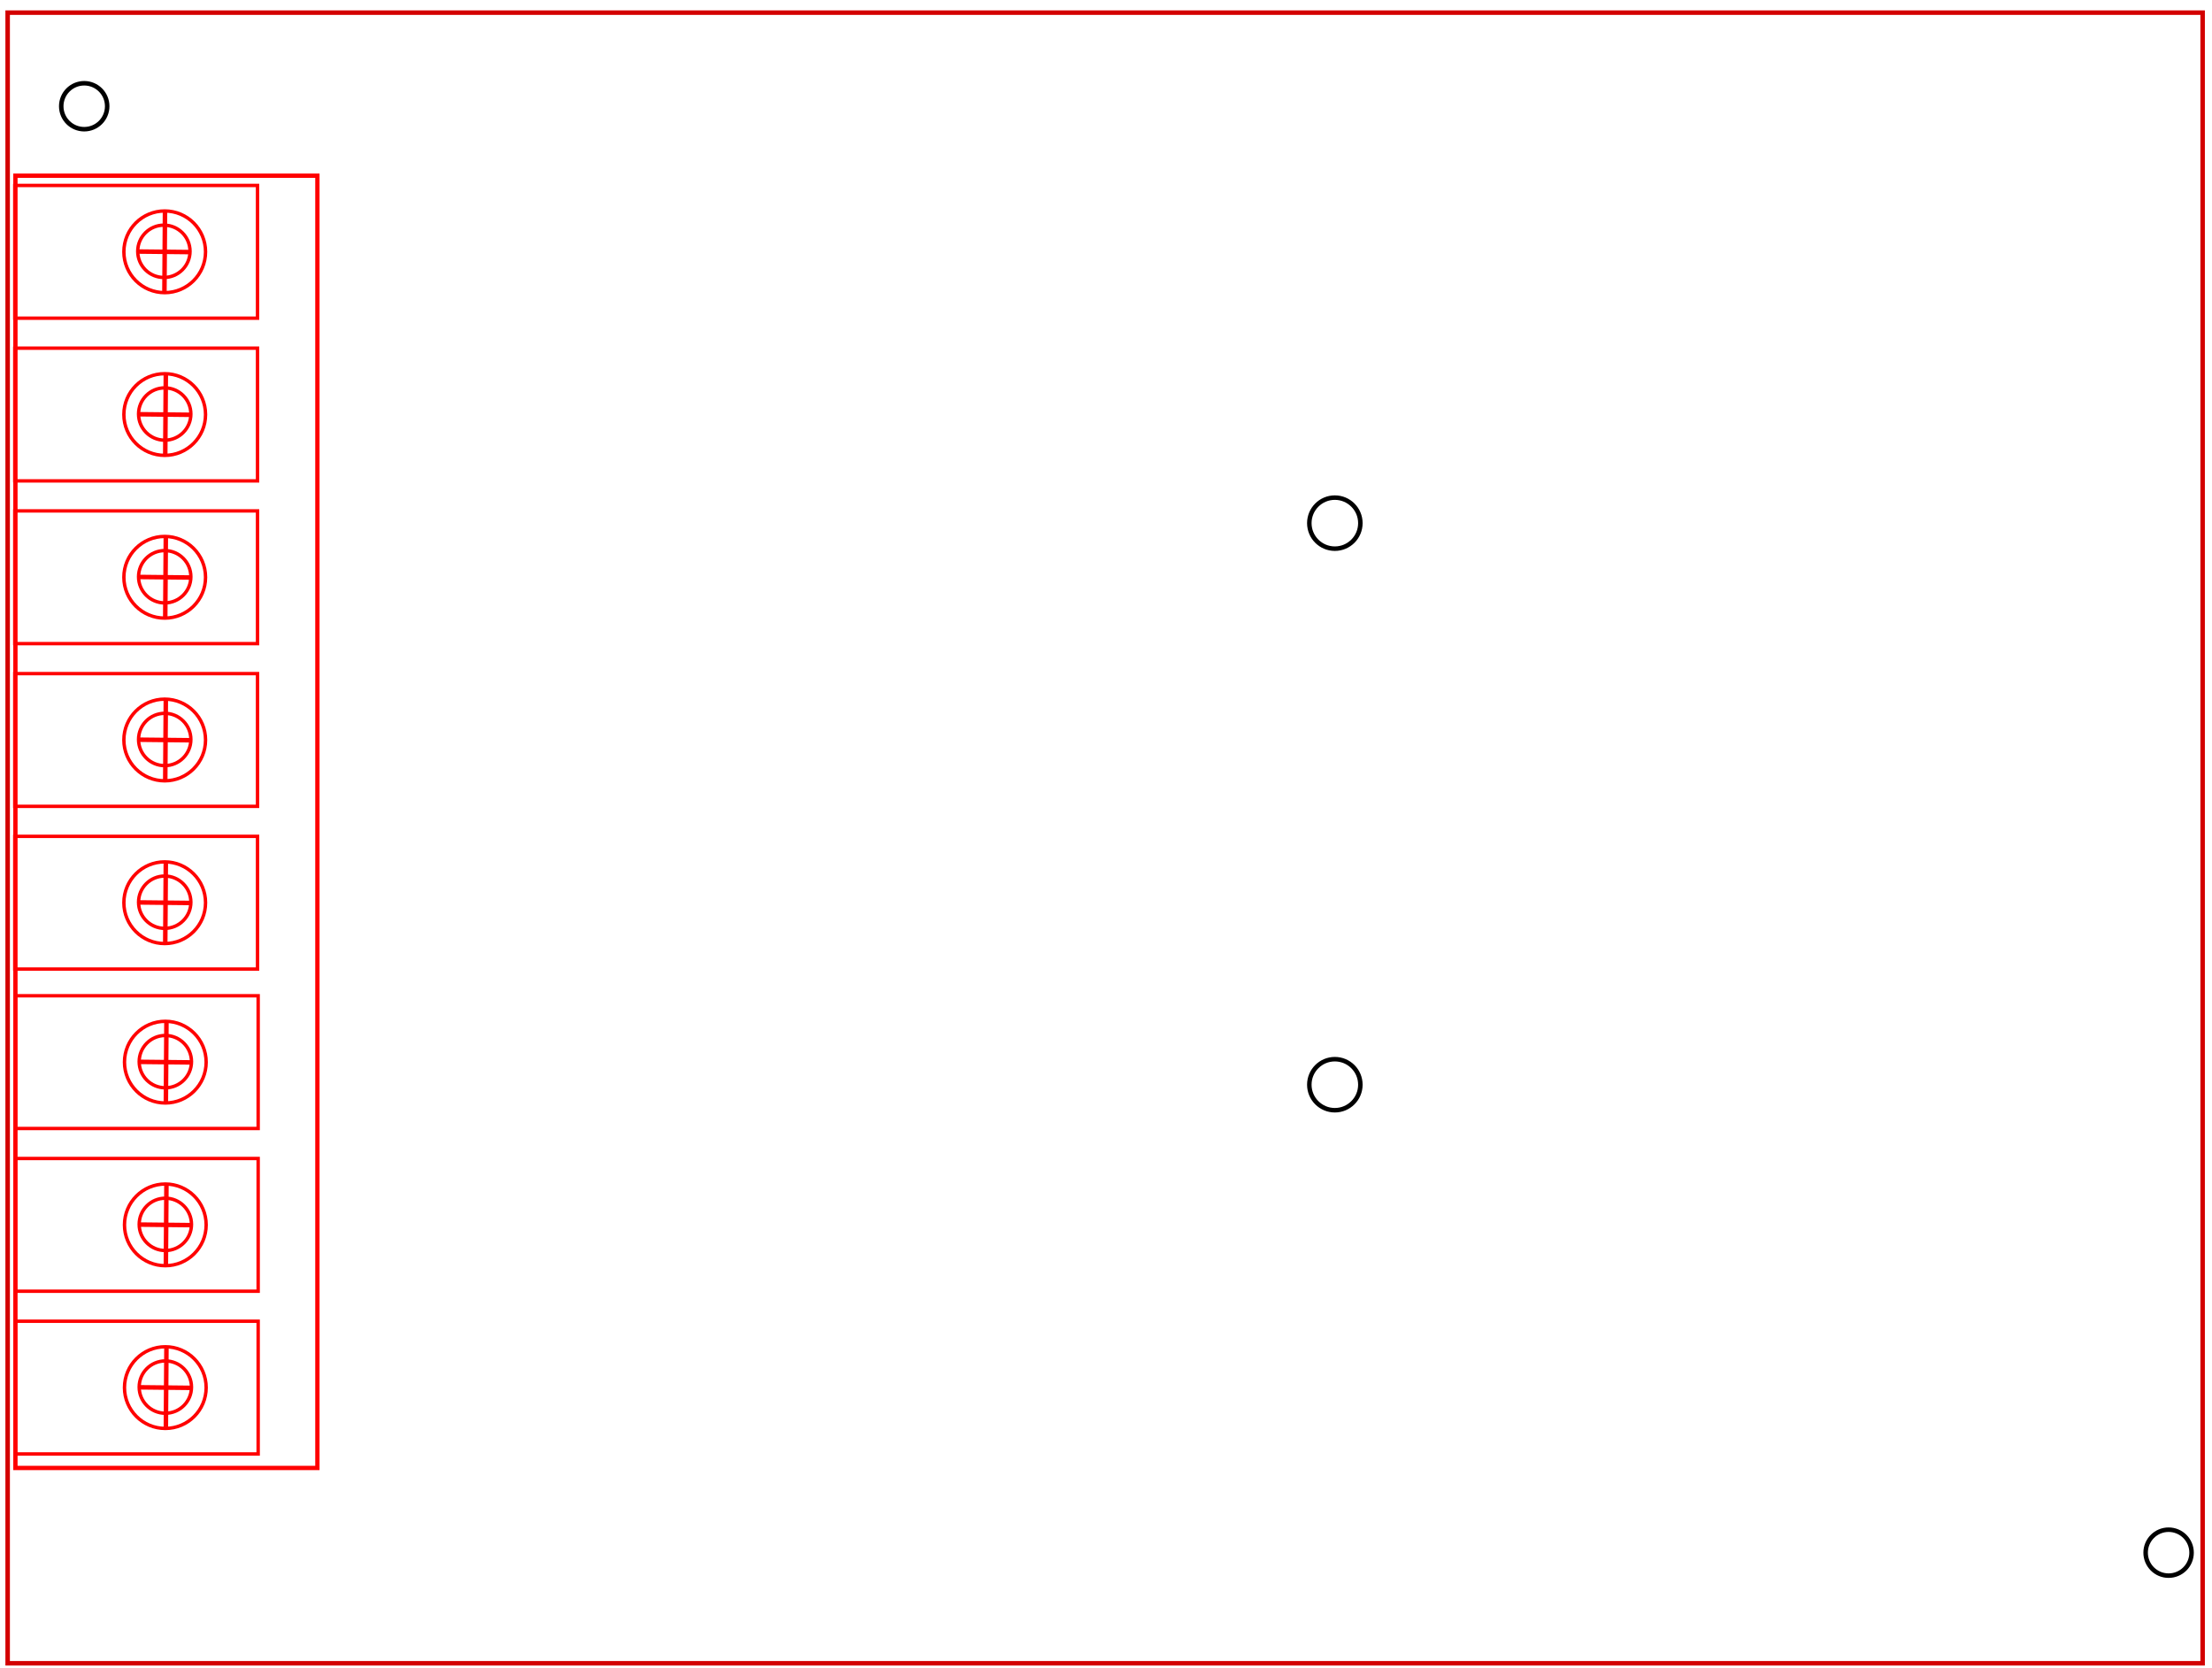
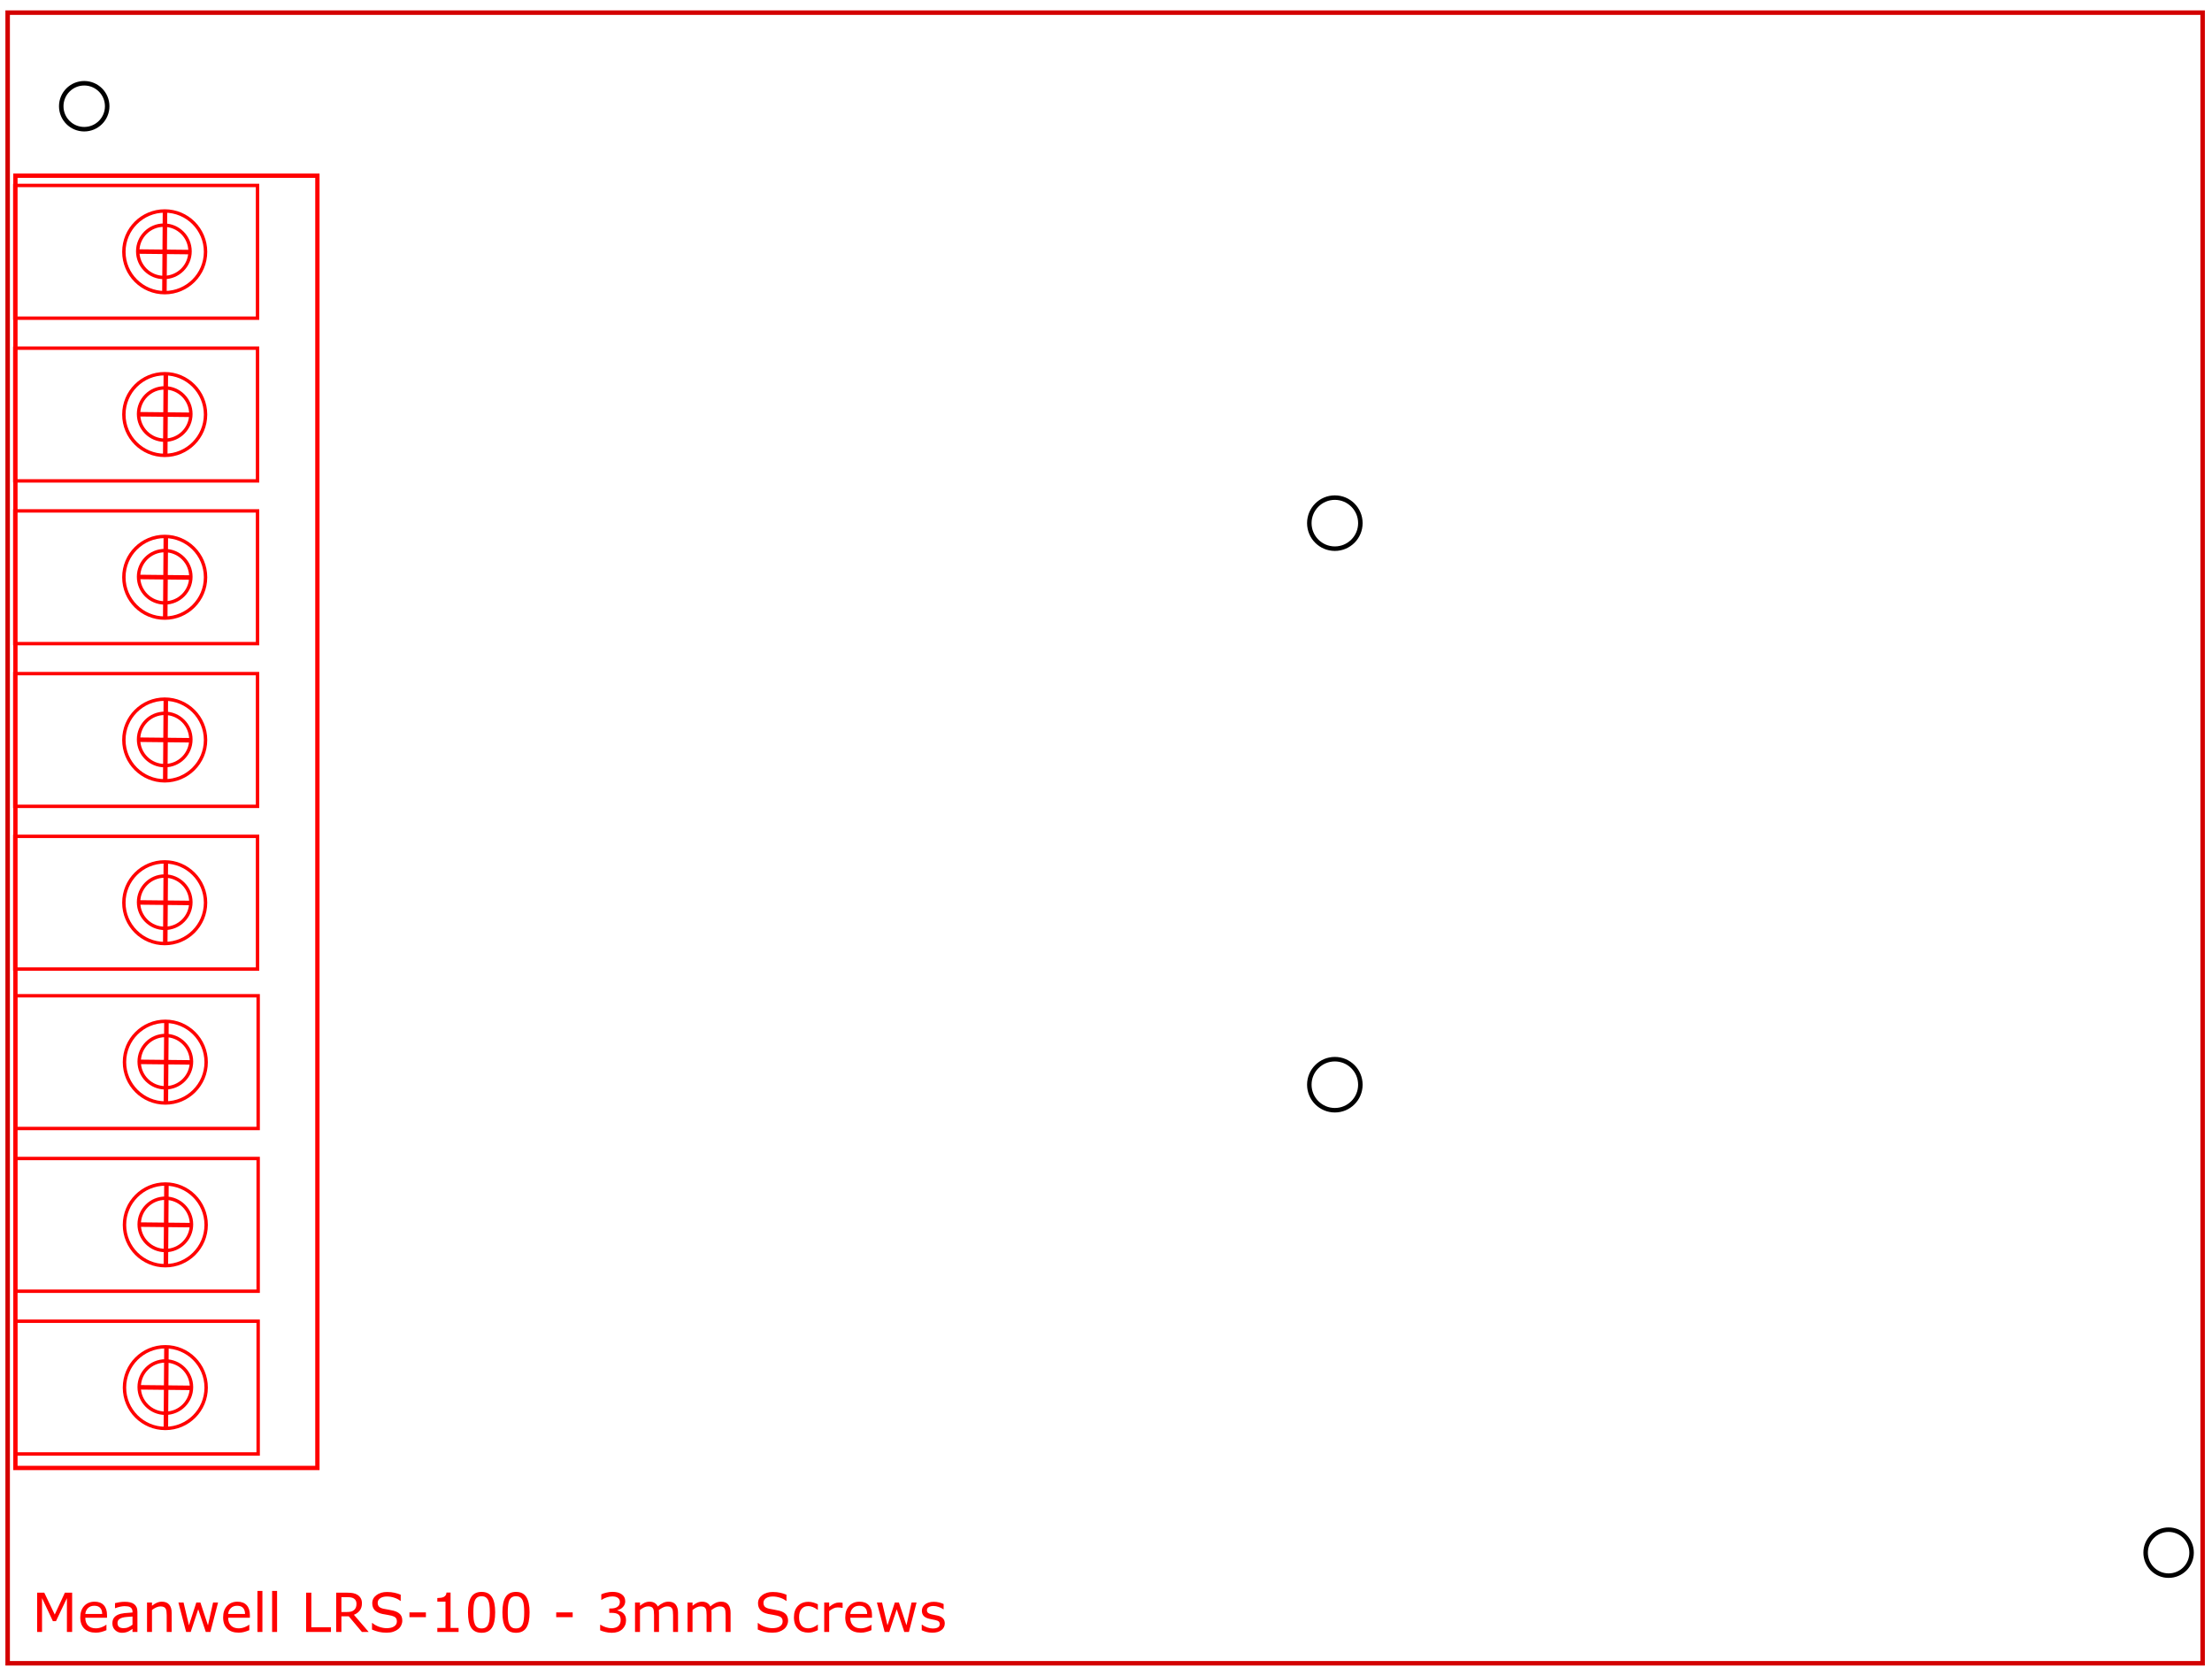
<svg xmlns="http://www.w3.org/2000/svg" width="130mm" height="98mm" viewBox="0 0 130 98" version="1.1" id="svg8">
  <defs id="defs2">
    <marker style="overflow:visible" refY="0" refX="0" orient="auto" id="DistanceX">
      <path id="path4487" style="stroke:#000000;stroke-width:0.5" d="M 3,-3 -3,3 M 0,-5 V 5" />
    </marker>
    <pattern y="0" x="0" width="8" patternUnits="userSpaceOnUse" id="Hatch" height="8">
      <path id="path4490" stroke-width="0.25" stroke="#000000" linecap="square" d="M8 4 l-4,4" />
      <path id="path4492" stroke-width="0.25" stroke="#000000" linecap="square" d="M6 2 l-4,4" />
      <path id="path4494" stroke-width="0.25" stroke="#000000" linecap="square" d="M4 0 l-4,4" />
    </pattern>
    <symbol id="*MODEL_SPACE" />
    <symbol id="*PAPER_SPACE" />
  </defs>
  <g id="layer1" transform="translate(0,-199)">
    <g id="g4511" transform="matrix(0.2645833,0,0,0.2645833,0.4495489,-97.25754)">
      <path id="path4501" style="fill:none;stroke:#000000" d="m 300.472,1360.63 a 5.669,5.669 0 1 0 -11.339,0 5.669,5.669 0 1 0 11.339,0 z" />
      <path id="path4503" style="fill:none;stroke:#000000" d="m 300.472,1235.906 a 5.669,5.669 0 1 0 -11.339,0 5.669,5.669 0 1 0 11.339,0 z" />
      <path id="path4505" style="fill:none;stroke:#d30000;stroke-opacity:1" d="m 0,1122.52 v 366.614 h 487.559 v -366.614 z" />
      <path id="path4507" style="fill:none;stroke:#000000" d="m 485.102,1464.567 a 5.102,5.102 0 1 0 -10.205,0 5.102,5.102 0 1 0 10.205,0 z" />
      <path id="path4509" style="fill:none;stroke:#000000" d="m 22.11,1143.307 a 5.102,5.102 0 1 0 -10.205,0 5.102,5.102 0 1 0 10.205,0 z" />
    </g>
    <rect style="opacity:1;fill:none;fill-opacity:1;fill-rule:evenodd;stroke:#ff0000;stroke-width:0.253;stroke-miterlimit:4;stroke-dasharray:none;stroke-opacity:1" id="rect862" width="17.747" height="75.94" x="0.906" y="209.325" />
    <circle style="opacity:1;fill:none;fill-opacity:1;fill-rule:evenodd;stroke:#ff0000;stroke-width:0.2;stroke-miterlimit:4;stroke-dasharray:none;stroke-opacity:1" id="path887" cx="9.68" cy="213.798" r="2.4" />
    <circle style="opacity:1;fill:none;fill-opacity:1;fill-rule:evenodd;stroke:#ff0000;stroke-width:0.2;stroke-miterlimit:4;stroke-dasharray:none;stroke-opacity:1" id="path887-9" cx="9.68" cy="223.36" r="2.4" />
    <circle style="opacity:1;fill:none;fill-opacity:1;fill-rule:evenodd;stroke:#ff0000;stroke-width:0.2;stroke-miterlimit:4;stroke-dasharray:none;stroke-opacity:1" id="path887-5" cx="9.68" cy="232.923" r="2.4" />
    <circle style="opacity:1;fill:none;fill-opacity:1;fill-rule:evenodd;stroke:#ff0000;stroke-width:0.2;stroke-miterlimit:4;stroke-dasharray:none;stroke-opacity:1" id="path887-4" cx="9.68" cy="242.485" r="2.4" />
    <circle style="opacity:1;fill:none;fill-opacity:1;fill-rule:evenodd;stroke:#ff0000;stroke-width:0.2;stroke-miterlimit:4;stroke-dasharray:none;stroke-opacity:1" id="path887-7" cx="9.68" cy="252.048" r="2.4" />
    <rect style="opacity:1;fill:none;fill-opacity:1;fill-rule:evenodd;stroke:#ff0000;stroke-width:0.2;stroke-miterlimit:4;stroke-dasharray:none;stroke-opacity:1" id="rect945" width="14.266" height="7.8" x="0.869" y="209.898" />
    <rect style="opacity:1;fill:none;fill-opacity:1;fill-rule:evenodd;stroke:#ff0000;stroke-width:0.2;stroke-miterlimit:4;stroke-dasharray:none;stroke-opacity:1" id="rect945-2" width="14.266" height="7.8" x="0.869" y="219.46" />
    <rect style="opacity:1;fill:none;fill-opacity:1;fill-rule:evenodd;stroke:#ff0000;stroke-width:0.2;stroke-miterlimit:4;stroke-dasharray:none;stroke-opacity:1" id="rect945-7" width="14.266" height="7.8" x="0.869" y="229.023" />
    <rect style="opacity:1;fill:none;fill-opacity:1;fill-rule:evenodd;stroke:#ff0000;stroke-width:0.2;stroke-miterlimit:4;stroke-dasharray:none;stroke-opacity:1" id="rect945-9" width="14.266" height="7.8" x="0.869" y="238.585" />
    <rect style="opacity:1;fill:none;fill-opacity:1;fill-rule:evenodd;stroke:#ff0000;stroke-width:0.2;stroke-miterlimit:4;stroke-dasharray:none;stroke-opacity:1" id="rect945-8" width="14.266" height="7.8" x="0.869" y="248.148" />
    <g id="g1002" transform="translate(-16.42783,172.9464)">
      <path id="path980" d="m 24.562,40.835 3.091,0.033 v 0" style="fill:none;stroke:#ff0000;stroke-width:0.265px;stroke-linecap:butt;stroke-linejoin:miter;stroke-opacity:1" />
      <path id="path980-4" d="m 26.124,38.525 -0.033,4.654 v 0" style="fill:none;stroke:#ff0000;stroke-width:0.265px;stroke-linecap:butt;stroke-linejoin:miter;stroke-opacity:1" />
      <circle r="1.537" cy="40.822" cx="26.059" id="path997" style="opacity:1;fill:none;fill-opacity:1;fill-rule:evenodd;stroke:#ff0000;stroke-width:0.2;stroke-miterlimit:4;stroke-dasharray:none;stroke-opacity:1" />
    </g>
    <g transform="translate(-16.3789,182.5084)" id="g1002-0">
      <path id="path980-7" d="m 24.562,40.835 3.091,0.033 v 0" style="fill:none;stroke:#ff0000;stroke-width:0.265px;stroke-linecap:butt;stroke-linejoin:miter;stroke-opacity:1" />
      <path id="path980-4-2" d="m 26.124,38.525 -0.033,4.654 v 0" style="fill:none;stroke:#ff0000;stroke-width:0.265px;stroke-linecap:butt;stroke-linejoin:miter;stroke-opacity:1" />
      <circle r="1.537" cy="40.822" cx="26.059" id="path997-3" style="opacity:1;fill:none;fill-opacity:1;fill-rule:evenodd;stroke:#ff0000;stroke-width:0.2;stroke-miterlimit:4;stroke-dasharray:none;stroke-opacity:1" />
    </g>
    <g transform="translate(-16.3789,192.0709)" id="g1002-9">
      <path id="path980-0" d="m 24.562,40.835 3.091,0.033 v 0" style="fill:none;stroke:#ff0000;stroke-width:0.265px;stroke-linecap:butt;stroke-linejoin:miter;stroke-opacity:1" />
      <path id="path980-4-1" d="m 26.124,38.525 -0.033,4.654 v 0" style="fill:none;stroke:#ff0000;stroke-width:0.265px;stroke-linecap:butt;stroke-linejoin:miter;stroke-opacity:1" />
      <circle r="1.537" cy="40.822" cx="26.059" id="path997-33" style="opacity:1;fill:none;fill-opacity:1;fill-rule:evenodd;stroke:#ff0000;stroke-width:0.2;stroke-miterlimit:4;stroke-dasharray:none;stroke-opacity:1" />
    </g>
    <g transform="translate(-16.3789,201.6334)" id="g1002-6">
      <path id="path980-6" d="m 24.562,40.835 3.091,0.033 v 0" style="fill:none;stroke:#ff0000;stroke-width:0.265px;stroke-linecap:butt;stroke-linejoin:miter;stroke-opacity:1" />
      <path id="path980-4-4" d="m 26.124,38.525 -0.033,4.654 v 0" style="fill:none;stroke:#ff0000;stroke-width:0.265px;stroke-linecap:butt;stroke-linejoin:miter;stroke-opacity:1" />
      <circle r="1.537" cy="40.822" cx="26.059" id="path997-0" style="opacity:1;fill:none;fill-opacity:1;fill-rule:evenodd;stroke:#ff0000;stroke-width:0.2;stroke-miterlimit:4;stroke-dasharray:none;stroke-opacity:1" />
    </g>
    <g transform="translate(-16.3789,211.196)" id="g1002-4">
      <path id="path980-3" d="m 24.562,40.835 3.091,0.033 v 0" style="fill:none;stroke:#ff0000;stroke-width:0.265px;stroke-linecap:butt;stroke-linejoin:miter;stroke-opacity:1" />
      <path id="path980-4-13" d="m 26.124,38.525 -0.033,4.654 v 0" style="fill:none;stroke:#ff0000;stroke-width:0.265px;stroke-linecap:butt;stroke-linejoin:miter;stroke-opacity:1" />
      <circle r="1.537" cy="40.822" cx="26.059" id="path997-5" style="opacity:1;fill:none;fill-opacity:1;fill-rule:evenodd;stroke:#ff0000;stroke-width:0.2;stroke-miterlimit:4;stroke-dasharray:none;stroke-opacity:1" />
    </g>
    <circle style="opacity:1;fill:none;fill-opacity:1;fill-rule:evenodd;stroke:#ff0000;stroke-width:0.2;stroke-miterlimit:4;stroke-dasharray:none;stroke-opacity:1" id="path887-5-4" cx="9.716" cy="261.417" r="2.4" />
    <circle style="opacity:1;fill:none;fill-opacity:1;fill-rule:evenodd;stroke:#ff0000;stroke-width:0.2;stroke-miterlimit:4;stroke-dasharray:none;stroke-opacity:1" id="path887-4-9" cx="9.716" cy="270.979" r="2.4" />
    <circle style="opacity:1;fill:none;fill-opacity:1;fill-rule:evenodd;stroke:#ff0000;stroke-width:0.2;stroke-miterlimit:4;stroke-dasharray:none;stroke-opacity:1" id="path887-7-9" cx="9.716" cy="280.542" r="2.4" />
    <rect style="opacity:1;fill:none;fill-opacity:1;fill-rule:evenodd;stroke:#ff0000;stroke-width:0.2;stroke-miterlimit:4;stroke-dasharray:none;stroke-opacity:1" id="rect945-7-8" width="14.266" height="7.8" x="0.906" y="257.516" />
    <rect style="opacity:1;fill:none;fill-opacity:1;fill-rule:evenodd;stroke:#ff0000;stroke-width:0.2;stroke-miterlimit:4;stroke-dasharray:none;stroke-opacity:1" id="rect945-9-7" width="14.266" height="7.8" x="0.906" y="267.079" />
    <rect style="opacity:1;fill:none;fill-opacity:1;fill-rule:evenodd;stroke:#ff0000;stroke-width:0.2;stroke-miterlimit:4;stroke-dasharray:none;stroke-opacity:1" id="rect945-8-0" width="14.266" height="7.8" x="0.906" y="276.642" />
    <g transform="translate(-16.34233,220.5652)" id="g1002-9-3">
      <path id="path980-0-8" d="m 24.562,40.835 3.091,0.033 v 0" style="fill:none;stroke:#ff0000;stroke-width:0.265px;stroke-linecap:butt;stroke-linejoin:miter;stroke-opacity:1" />
      <path id="path980-4-1-6" d="m 26.124,38.525 -0.033,4.654 v 0" style="fill:none;stroke:#ff0000;stroke-width:0.265px;stroke-linecap:butt;stroke-linejoin:miter;stroke-opacity:1" />
      <circle r="1.537" cy="40.822" cx="26.059" id="path997-33-0" style="opacity:1;fill:none;fill-opacity:1;fill-rule:evenodd;stroke:#ff0000;stroke-width:0.2;stroke-miterlimit:4;stroke-dasharray:none;stroke-opacity:1" />
    </g>
    <g transform="translate(-16.34233,230.1277)" id="g1002-6-5">
      <path id="path980-6-9" d="m 24.562,40.835 3.091,0.033 v 0" style="fill:none;stroke:#ff0000;stroke-width:0.265px;stroke-linecap:butt;stroke-linejoin:miter;stroke-opacity:1" />
      <path id="path980-4-4-1" d="m 26.124,38.525 -0.033,4.654 v 0" style="fill:none;stroke:#ff0000;stroke-width:0.265px;stroke-linecap:butt;stroke-linejoin:miter;stroke-opacity:1" />
      <circle r="1.537" cy="40.822" cx="26.059" id="path997-0-4" style="opacity:1;fill:none;fill-opacity:1;fill-rule:evenodd;stroke:#ff0000;stroke-width:0.2;stroke-miterlimit:4;stroke-dasharray:none;stroke-opacity:1" />
    </g>
    <g transform="translate(-16.34233,239.6902)" id="g1002-4-8">
      <path id="path980-3-2" d="m 24.562,40.835 3.091,0.033 v 0" style="fill:none;stroke:#ff0000;stroke-width:0.265px;stroke-linecap:butt;stroke-linejoin:miter;stroke-opacity:1" />
      <path id="path980-4-13-3" d="m 26.124,38.525 -0.033,4.654 v 0" style="fill:none;stroke:#ff0000;stroke-width:0.265px;stroke-linecap:butt;stroke-linejoin:miter;stroke-opacity:1" />
      <circle r="1.537" cy="40.822" cx="26.059" id="path997-5-2" style="opacity:1;fill:none;fill-opacity:1;fill-rule:evenodd;stroke:#ff0000;stroke-width:0.2;stroke-miterlimit:4;stroke-dasharray:none;stroke-opacity:1" />
    </g>
-     <flowRoot xml:space="preserve" id="flowRoot5334" style="font-style:normal;font-weight:normal;font-size:16px;line-height:1.25;font-family:sans-serif;letter-spacing:0px;word-spacing:0px;fill:#000000;fill-opacity:1;stroke:none" transform="matrix(0.2645833,0,0,0.2645833,-25.40001,12.17084)">
-       <flowRegion id="flowRegion5336">
-         <rect id="rect5338" width="207.952" height="23.238" x="103.082" y="1053.997" />
-       </flowRegion>
-       <flowPara id="flowPara5340" style="font-size:12px;fill:#ff0000;fill-opacity:1">Meanwell LRS-100 - 3mm Screws</flowPara>
-     </flowRoot>
+     <g aria-label="Meanwell LRS-100 - 3mm Screws" transform="matrix(0.2645833,0,0,0.2645833,-25.40001,12.17084)" style="font-style:normal;font-weight:normal;font-size:16px;line-height:1.25;font-family:sans-serif;letter-spacing:0px;word-spacing:0px;fill:#000000;fill-opacity:1;stroke:none" id="flowRoot5334">
+       <path d="m 112.023,1068.593 h -1.16 v -7.518 l -2.426,5.115 h -0.691 l -2.408,-5.115 v 7.518 h -1.084 v -8.725 h 1.582 l 2.326,4.857 2.25,-4.857 h 1.611 z" style="font-size:12px;fill:#ff0000;fill-opacity:1" id="path5342" />
+       <path d="m 119.77,1065.435 h -4.822 q 0,0.604 0.182,1.055 0.182,0.445 0.498,0.732 0.305,0.281 0.721,0.422 0.422,0.141 0.926,0.141 0.668,0 1.342,-0.264 0.68,-0.27 0.967,-0.527 h 0.059 v 1.201 q -0.557,0.234 -1.137,0.393 -0.58,0.158 -1.219,0.158 -1.629,0 -2.543,-0.879 -0.914,-0.885 -0.914,-2.508 0,-1.605 0.873,-2.549 0.879,-0.943 2.309,-0.943 1.324,0 2.039,0.773 0.721,0.773 0.721,2.197 z m -1.072,-0.844 q -0.006,-0.867 -0.439,-1.342 -0.428,-0.475 -1.307,-0.475 -0.885,0 -1.412,0.521 -0.521,0.521 -0.592,1.295 z" style="font-size:12px;fill:#ff0000;fill-opacity:1" id="path5344" />
+       <path d="m 126.525,1068.593 h -1.096 v -0.697 q -0.146,0.1 -0.398,0.281 -0.246,0.176 -0.48,0.281 -0.275,0.135 -0.633,0.223 -0.357,0.094 -0.838,0.094 -0.885,0 -1.5,-0.586 -0.615,-0.586 -0.615,-1.494 0,-0.744 0.316,-1.201 0.322,-0.463 0.914,-0.727 0.598,-0.264 1.436,-0.357 0.838,-0.094 1.799,-0.141 v -0.17 q 0,-0.375 -0.135,-0.621 -0.129,-0.246 -0.375,-0.387 -0.234,-0.135 -0.562,-0.182 -0.328,-0.047 -0.686,-0.047 -0.434,0 -0.967,0.117 -0.533,0.111 -1.102,0.328 h -0.059 v -1.119 q 0.322,-0.088 0.932,-0.193 0.609,-0.105 1.201,-0.105 0.691,0 1.201,0.117 0.516,0.111 0.891,0.387 0.369,0.27 0.562,0.697 0.193,0.428 0.193,1.061 z m -1.096,-1.611 v -1.822 q -0.504,0.029 -1.189,0.088 -0.68,0.059 -1.078,0.17 -0.475,0.135 -0.768,0.422 -0.293,0.281 -0.293,0.779 0,0.562 0.34,0.85 0.34,0.281 1.037,0.281 0.58,0 1.061,-0.223 0.48,-0.229 0.891,-0.545 z" style="font-size:12px;fill:#ff0000;fill-opacity:1" id="path5346" />
+       <path d="m 134.131,1068.593 h -1.102 v -3.727 q 0,-0.451 -0.053,-0.844 -0.053,-0.399 -0.193,-0.621 -0.146,-0.246 -0.422,-0.363 -0.275,-0.123 -0.715,-0.123 -0.451,0 -0.943,0.223 -0.492,0.223 -0.943,0.568 v 4.887 h -1.102 v -6.545 h 1.102 v 0.727 q 0.516,-0.428 1.066,-0.668 0.551,-0.24 1.131,-0.24 1.061,0 1.617,0.639 0.557,0.639 0.557,1.84 z" style="font-size:12px;fill:#ff0000;fill-opacity:1" id="path5348" />
+       <path d="m 144.438,1062.049 -1.705,6.545 h -1.02 l -1.682,-5.045 -1.67,5.045 h -1.014 l -1.723,-6.545 h 1.148 l 1.201,5.068 1.635,-5.068 h 0.908 l 1.676,5.068 1.137,-5.068 z" style="font-size:12px;fill:#ff0000;fill-opacity:1" id="path5350" />
+       <path d="m 151.504,1065.435 h -4.822 q 0,0.604 0.182,1.055 0.182,0.445 0.498,0.732 0.305,0.281 0.721,0.422 0.422,0.141 0.926,0.141 0.668,0 1.342,-0.264 0.68,-0.27 0.967,-0.527 h 0.059 v 1.201 q -0.557,0.234 -1.137,0.393 -0.58,0.158 -1.219,0.158 -1.629,0 -2.543,-0.879 -0.914,-0.885 -0.914,-2.508 0,-1.605 0.873,-2.549 0.879,-0.943 2.309,-0.943 1.324,0 2.039,0.773 0.721,0.773 0.721,2.197 z m -1.072,-0.844 q -0.006,-0.867 -0.439,-1.342 -0.428,-0.475 -1.307,-0.475 -0.885,0 -1.412,0.521 -0.521,0.521 -0.592,1.295 z" style="font-size:12px;fill:#ff0000;fill-opacity:1" id="path5352" />
+       <path d="m 154.287,1068.593 h -1.102 v -9.117 h 1.102 z" style="font-size:12px;fill:#ff0000;fill-opacity:1" id="path5354" />
+       <path d="m 157.545,1068.593 h -1.102 v -9.117 h 1.102 z" style="font-size:12px;fill:#ff0000;fill-opacity:1" id="path5356" />
+       <path d="m 169.516,1068.593 h -5.52 v -8.725 h 1.16 v 7.693 h 4.359 z" style="font-size:12px;fill:#ff0000;fill-opacity:1" id="path5358" />
+       <path d="m 177.895,1068.593 h -1.506 l -2.918,-3.469 h -1.635 v 3.469 h -1.16 v -8.725 h 2.443 q 0.791,0 1.318,0.105 0.527,0.1 0.949,0.363 0.475,0.299 0.738,0.756 0.27,0.451 0.27,1.148 0,0.943 -0.475,1.582 -0.475,0.633 -1.307,0.955 z m -2.713,-6.27 q 0,-0.375 -0.135,-0.662 -0.129,-0.293 -0.434,-0.492 -0.252,-0.17 -0.598,-0.234 -0.346,-0.07 -0.814,-0.07 h -1.365 v 3.293 h 1.172 q 0.551,0 0.961,-0.094 0.41,-0.1 0.697,-0.363 0.264,-0.246 0.387,-0.562 0.129,-0.322 0.129,-0.815 z" style="font-size:12px;fill:#ff0000;fill-opacity:1" id="path5360" />
+       <path d="m 185.359,1066.103 q 0,0.51 -0.24,1.008 -0.234,0.498 -0.662,0.844 -0.469,0.375 -1.096,0.586 -0.621,0.211 -1.5,0.211 -0.943,0 -1.699,-0.176 -0.75,-0.176 -1.529,-0.521 v -1.453 h 0.082 q 0.662,0.551 1.529,0.85 0.867,0.299 1.629,0.299 1.078,0 1.676,-0.404 0.604,-0.404 0.604,-1.078 0,-0.58 -0.287,-0.856 -0.281,-0.275 -0.861,-0.428 -0.439,-0.117 -0.955,-0.193 -0.51,-0.076 -1.084,-0.193 -1.16,-0.246 -1.723,-0.838 -0.557,-0.598 -0.557,-1.553 0,-1.096 0.926,-1.793 0.926,-0.703 2.35,-0.703 0.92,0 1.688,0.176 0.768,0.176 1.359,0.434 v 1.371 h -0.082 q -0.498,-0.422 -1.312,-0.697 -0.809,-0.281 -1.658,-0.281 -0.932,0 -1.5,0.387 -0.562,0.387 -0.562,0.996 0,0.545 0.281,0.856 0.281,0.31 0.99,0.475 0.375,0.082 1.066,0.199 0.691,0.117 1.172,0.24 0.973,0.258 1.465,0.779 0.492,0.521 0.492,1.459 z" style="font-size:12px;fill:#ff0000;fill-opacity:1" id="path5362" />
+       <path d="m 190.604,1065.306 h -3.656 v -1.061 h 3.656 z" style="font-size:12px;fill:#ff0000;fill-opacity:1" id="path5364" />
+       <path d="m 197.863,1068.593 h -4.723 v -0.891 h 1.816 v -5.848 h -1.816 v -0.797 q 0.369,0 0.791,-0.059 0.422,-0.064 0.639,-0.182 0.27,-0.146 0.422,-0.369 0.158,-0.229 0.182,-0.609 h 0.908 v 7.863 h 1.781 z" style="font-size:12px;fill:#ff0000;fill-opacity:1" id="path5366" />
+       <path d="m 205.99,1064.228 q 0,2.35 -0.738,3.451 -0.732,1.096 -2.279,1.096 -1.57,0 -2.297,-1.113 -0.721,-1.113 -0.721,-3.422 0,-2.326 0.732,-3.434 0.732,-1.113 2.285,-1.113 1.57,0 2.291,1.131 0.727,1.125 0.727,3.404 z m -1.541,2.66 q 0.205,-0.475 0.275,-1.113 0.076,-0.644 0.076,-1.547 0,-0.891 -0.076,-1.547 -0.07,-0.656 -0.281,-1.113 -0.205,-0.451 -0.562,-0.68 -0.352,-0.229 -0.908,-0.229 -0.551,0 -0.914,0.229 -0.357,0.229 -0.568,0.691 -0.199,0.434 -0.275,1.131 -0.07,0.697 -0.07,1.529 0,0.914 0.064,1.529 0.065,0.615 0.275,1.101 0.193,0.457 0.545,0.697 0.357,0.24 0.943,0.24 0.551,0 0.914,-0.229 0.363,-0.229 0.562,-0.691 z" style="font-size:12px;fill:#ff0000;fill-opacity:1" id="path5368" />
+       <path d="m 213.631,1064.228 q 0,2.35 -0.738,3.451 -0.732,1.096 -2.279,1.096 -1.57,0 -2.297,-1.113 -0.721,-1.113 -0.721,-3.422 0,-2.326 0.732,-3.434 0.732,-1.113 2.285,-1.113 1.57,0 2.291,1.131 0.727,1.125 0.727,3.404 z m -1.541,2.66 q 0.205,-0.475 0.275,-1.113 0.076,-0.644 0.076,-1.547 0,-0.891 -0.076,-1.547 -0.07,-0.656 -0.281,-1.113 -0.205,-0.451 -0.562,-0.68 -0.352,-0.229 -0.908,-0.229 -0.551,0 -0.914,0.229 -0.357,0.229 -0.568,0.691 -0.199,0.434 -0.275,1.131 -0.07,0.697 -0.07,1.529 0,0.914 0.065,1.529 0.064,0.615 0.275,1.101 0.193,0.457 0.545,0.697 0.357,0.24 0.943,0.24 0.551,0 0.914,-0.229 0.363,-0.229 0.562,-0.691 z" style="font-size:12px;fill:#ff0000;fill-opacity:1" id="path5370" />
+       <path d="m 223.205,1065.306 h -3.656 v -1.061 h 3.656 z" style="font-size:12px;fill:#ff0000;fill-opacity:1" id="path5372" />
+       <path d="m 234.414,1064.392 q 0.281,0.252 0.463,0.633 0.182,0.381 0.182,0.984 0,0.598 -0.217,1.096 -0.217,0.498 -0.609,0.867 -0.439,0.41 -1.037,0.609 -0.592,0.193 -1.301,0.193 -0.727,0 -1.43,-0.176 -0.703,-0.17 -1.154,-0.375 v -1.225 h 0.088 q 0.498,0.328 1.172,0.545 0.674,0.217 1.301,0.217 0.369,0 0.785,-0.123 0.416,-0.123 0.674,-0.363 0.27,-0.258 0.398,-0.568 0.135,-0.311 0.135,-0.785 0,-0.469 -0.152,-0.773 -0.146,-0.311 -0.41,-0.486 -0.264,-0.182 -0.639,-0.246 -0.375,-0.07 -0.809,-0.07 h -0.527 v -0.973 h 0.41 q 0.891,0 1.418,-0.369 0.533,-0.375 0.533,-1.09 0,-0.316 -0.135,-0.551 -0.135,-0.24 -0.375,-0.393 -0.252,-0.152 -0.539,-0.211 -0.287,-0.059 -0.65,-0.059 -0.557,0 -1.184,0.199 -0.627,0.199 -1.184,0.562 h -0.059 v -1.225 q 0.416,-0.205 1.107,-0.375 0.697,-0.176 1.348,-0.176 0.639,0 1.125,0.117 0.486,0.117 0.879,0.375 0.422,0.281 0.639,0.68 0.217,0.398 0.217,0.932 0,0.727 -0.516,1.272 -0.51,0.539 -1.207,0.68 v 0.082 q 0.281,0.047 0.645,0.199 0.363,0.146 0.615,0.369 z" style="font-size:12px;fill:#ff0000;fill-opacity:1" id="path5374" />
+       <path d="m 246.607,1068.593 h -1.102 v -3.727 q 0,-0.422 -0.041,-0.814 -0.035,-0.393 -0.158,-0.627 -0.135,-0.252 -0.387,-0.381 -0.252,-0.129 -0.727,-0.129 -0.463,0 -0.926,0.234 -0.463,0.229 -0.926,0.586 0.018,0.135 0.029,0.316 0.012,0.176 0.012,0.351 v 4.189 h -1.102 v -3.727 q 0,-0.434 -0.041,-0.82 -0.035,-0.393 -0.158,-0.627 -0.135,-0.252 -0.387,-0.375 -0.252,-0.129 -0.727,-0.129 -0.451,0 -0.908,0.223 -0.451,0.223 -0.902,0.568 v 4.887 h -1.102 v -6.545 h 1.102 v 0.727 q 0.516,-0.428 1.025,-0.668 0.516,-0.24 1.096,-0.24 0.668,0 1.131,0.281 0.469,0.281 0.697,0.779 0.668,-0.562 1.219,-0.809 0.551,-0.252 1.178,-0.252 1.078,0 1.588,0.656 0.516,0.65 0.516,1.822 z" style="font-size:12px;fill:#ff0000;fill-opacity:1" id="path5376" />
+       <path d="m 258.279,1068.593 h -1.102 v -3.727 q 0,-0.422 -0.041,-0.814 -0.035,-0.393 -0.158,-0.627 -0.135,-0.252 -0.387,-0.381 -0.252,-0.129 -0.727,-0.129 -0.463,0 -0.926,0.234 -0.463,0.229 -0.926,0.586 0.018,0.135 0.029,0.316 0.012,0.176 0.012,0.351 v 4.189 h -1.102 v -3.727 q 0,-0.434 -0.041,-0.82 -0.035,-0.393 -0.158,-0.627 -0.135,-0.252 -0.387,-0.375 -0.252,-0.129 -0.727,-0.129 -0.451,0 -0.908,0.223 -0.451,0.223 -0.902,0.568 v 4.887 h -1.102 v -6.545 h 1.102 v 0.727 q 0.516,-0.428 1.025,-0.668 0.516,-0.24 1.096,-0.24 0.668,0 1.131,0.281 0.469,0.281 0.697,0.779 0.668,-0.562 1.219,-0.809 0.551,-0.252 1.178,-0.252 1.078,0 1.588,0.656 0.516,0.65 0.516,1.822 z" style="font-size:12px;fill:#ff0000;fill-opacity:1" id="path5378" />
+       <path d="m 271.047,1066.103 q 0,0.51 -0.24,1.008 -0.234,0.498 -0.662,0.844 -0.469,0.375 -1.096,0.586 -0.621,0.211 -1.5,0.211 -0.943,0 -1.699,-0.176 -0.75,-0.176 -1.529,-0.521 v -1.453 h 0.082 q 0.662,0.551 1.529,0.85 0.867,0.299 1.629,0.299 1.078,0 1.676,-0.404 0.604,-0.404 0.604,-1.078 0,-0.58 -0.287,-0.856 -0.281,-0.275 -0.861,-0.428 -0.439,-0.117 -0.955,-0.193 -0.51,-0.076 -1.084,-0.193 -1.16,-0.246 -1.723,-0.838 -0.557,-0.598 -0.557,-1.553 0,-1.096 0.926,-1.793 0.926,-0.703 2.35,-0.703 0.92,0 1.688,0.176 0.768,0.176 1.359,0.434 v 1.371 h -0.082 q -0.498,-0.422 -1.312,-0.697 -0.809,-0.281 -1.658,-0.281 -0.932,0 -1.5,0.387 -0.562,0.387 -0.562,0.996 0,0.545 0.281,0.856 0.281,0.31 0.99,0.475 0.375,0.082 1.066,0.199 0.691,0.117 1.172,0.24 0.973,0.258 1.465,0.779 0.492,0.521 0.492,1.459 z" style="font-size:12px;fill:#ff0000;fill-opacity:1" id="path5380" />
+       <path d="m 277.662,1068.183 q -0.551,0.264 -1.049,0.41 -0.492,0.146 -1.049,0.146 -0.709,0 -1.301,-0.205 -0.592,-0.211 -1.014,-0.633 -0.428,-0.422 -0.662,-1.066 -0.234,-0.645 -0.234,-1.506 0,-1.605 0.879,-2.519 0.885,-0.914 2.332,-0.914 0.562,0 1.102,0.158 0.545,0.158 0.996,0.387 v 1.225 h -0.059 q -0.504,-0.393 -1.043,-0.604 -0.533,-0.211 -1.043,-0.211 -0.938,0 -1.482,0.633 -0.539,0.627 -0.539,1.846 0,1.184 0.527,1.822 0.533,0.633 1.494,0.633 0.334,0 0.68,-0.088 0.346,-0.088 0.621,-0.229 0.24,-0.123 0.451,-0.258 0.211,-0.141 0.334,-0.24 h 0.059 z" style="font-size:12px;fill:#ff0000;fill-opacity:1" id="path5382" />
+       <path d="m 283.164,1063.25 h -0.059 q -0.246,-0.059 -0.48,-0.082 -0.229,-0.029 -0.545,-0.029 -0.51,0 -0.984,0.229 -0.475,0.223 -0.914,0.58 v 4.646 h -1.102 v -6.545 h 1.102 v 0.967 q 0.656,-0.527 1.154,-0.744 0.504,-0.223 1.025,-0.223 0.287,0 0.416,0.017 0.129,0.012 0.387,0.053 z" style="font-size:12px;fill:#ff0000;fill-opacity:1" id="path5384" />
+       <path d="m 289.691,1065.435 h -4.822 q 0,0.604 0.182,1.055 0.182,0.445 0.498,0.732 0.305,0.281 0.721,0.422 0.422,0.141 0.926,0.141 0.668,0 1.342,-0.264 0.68,-0.27 0.967,-0.527 h 0.059 v 1.201 q -0.557,0.234 -1.137,0.393 -0.58,0.158 -1.219,0.158 -1.629,0 -2.543,-0.879 -0.914,-0.885 -0.914,-2.508 0,-1.605 0.873,-2.549 0.879,-0.943 2.309,-0.943 1.324,0 2.039,0.773 0.721,0.773 0.721,2.197 z m -1.072,-0.844 q -0.006,-0.867 -0.439,-1.342 -0.428,-0.475 -1.307,-0.475 -0.885,0 -1.412,0.521 -0.521,0.521 -0.592,1.295 z" style="font-size:12px;fill:#ff0000;fill-opacity:1" id="path5386" />
+       <path d="m 299.594,1062.049 -1.705,6.545 h -1.02 l -1.682,-5.045 -1.67,5.045 h -1.014 l -1.723,-6.545 h 1.148 l 1.201,5.068 1.635,-5.068 h 0.908 l 1.676,5.068 1.137,-5.068 z" style="font-size:12px;fill:#ff0000;fill-opacity:1" id="path5388" />
+       <path d="m 305.857,1066.707 q 0,0.896 -0.744,1.471 -0.738,0.574 -2.021,0.574 -0.727,0 -1.336,-0.17 -0.604,-0.176 -1.014,-0.381 v -1.236 h 0.059 q 0.521,0.393 1.16,0.627 0.639,0.229 1.225,0.229 0.727,0 1.137,-0.234 0.41,-0.234 0.41,-0.738 0,-0.387 -0.223,-0.586 -0.223,-0.199 -0.855,-0.34 -0.234,-0.053 -0.615,-0.123 -0.375,-0.07 -0.686,-0.152 -0.861,-0.229 -1.225,-0.668 -0.357,-0.445 -0.357,-1.09 0,-0.404 0.164,-0.762 0.17,-0.357 0.51,-0.639 0.328,-0.275 0.832,-0.434 0.51,-0.164 1.137,-0.164 0.586,0 1.184,0.146 0.604,0.141 1.002,0.346 v 1.178 h -0.059 q -0.422,-0.311 -1.025,-0.521 -0.604,-0.217 -1.184,-0.217 -0.604,0 -1.02,0.234 -0.416,0.229 -0.416,0.685 0,0.404 0.252,0.609 0.246,0.205 0.797,0.334 0.305,0.07 0.68,0.141 0.381,0.07 0.633,0.129 0.768,0.176 1.184,0.604 0.416,0.434 0.416,1.149 z" style="font-size:12px;fill:#ff0000;fill-opacity:1" id="path5390" />
+     </g>
  </g>
</svg>
